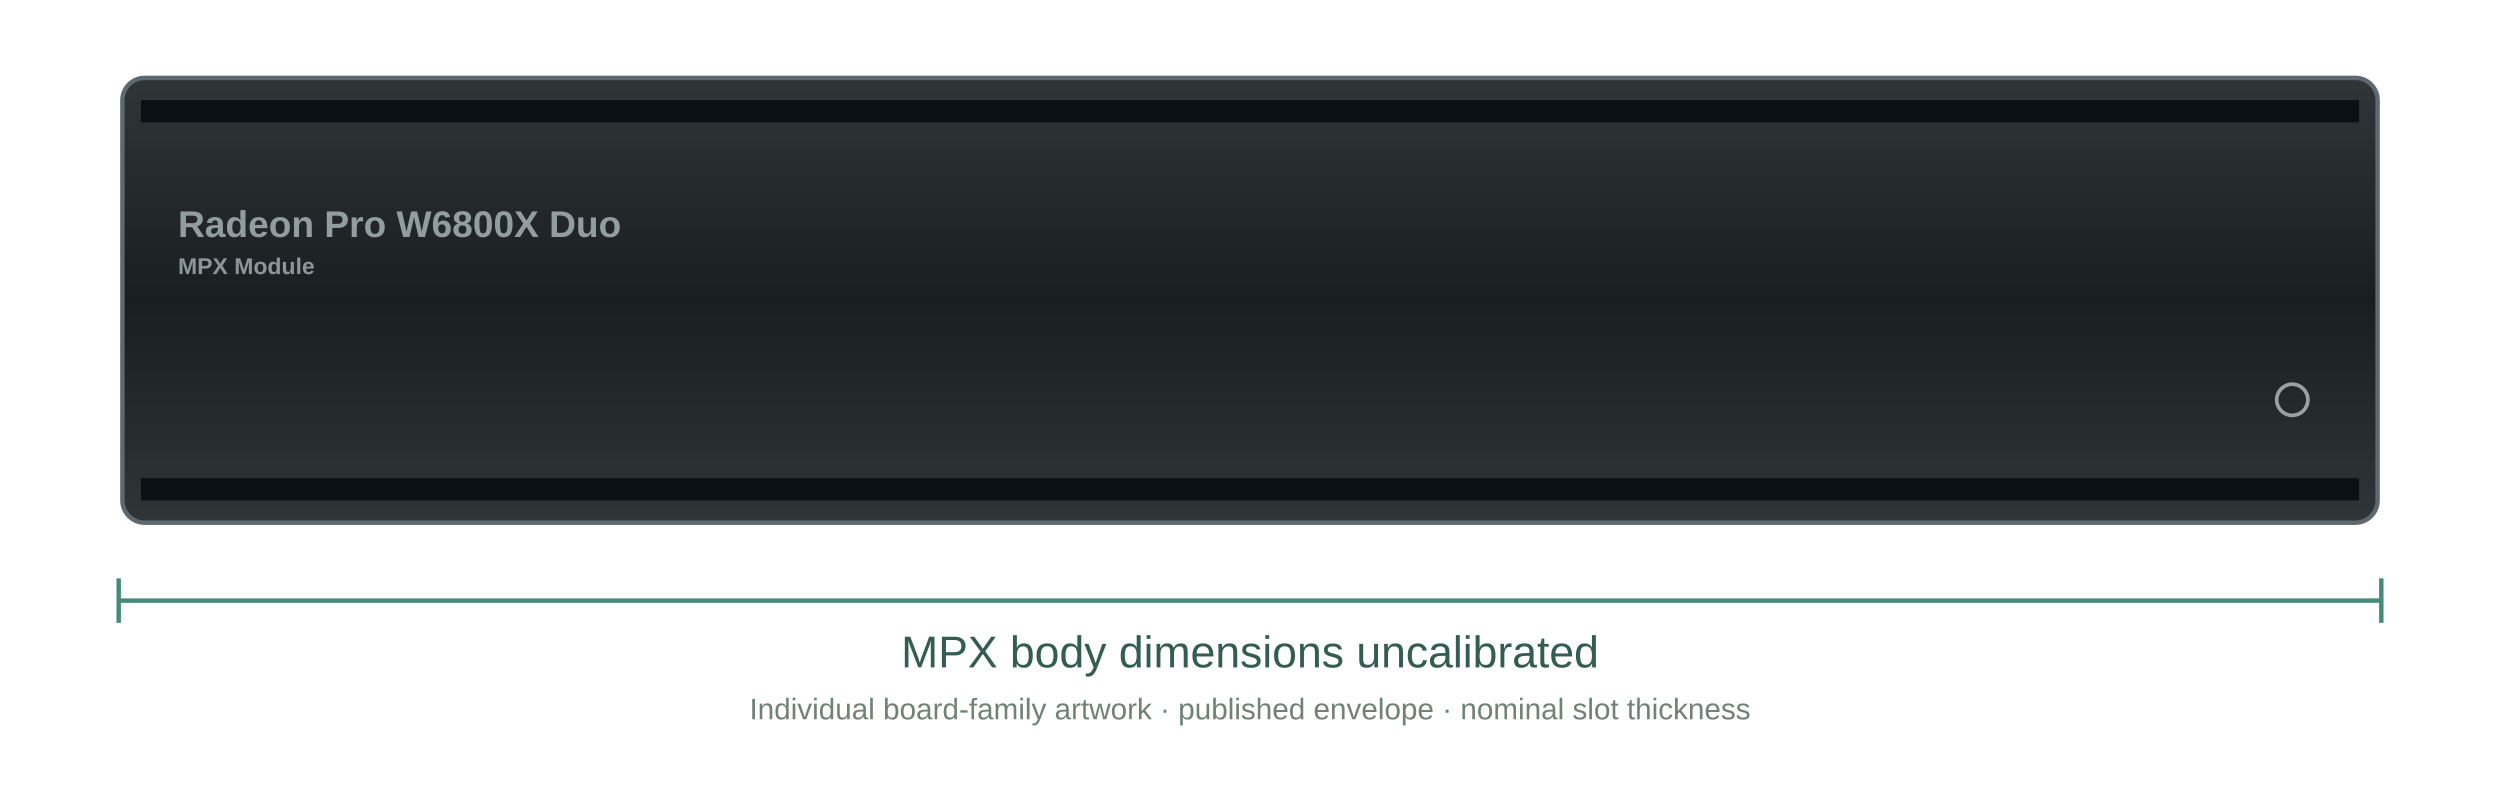
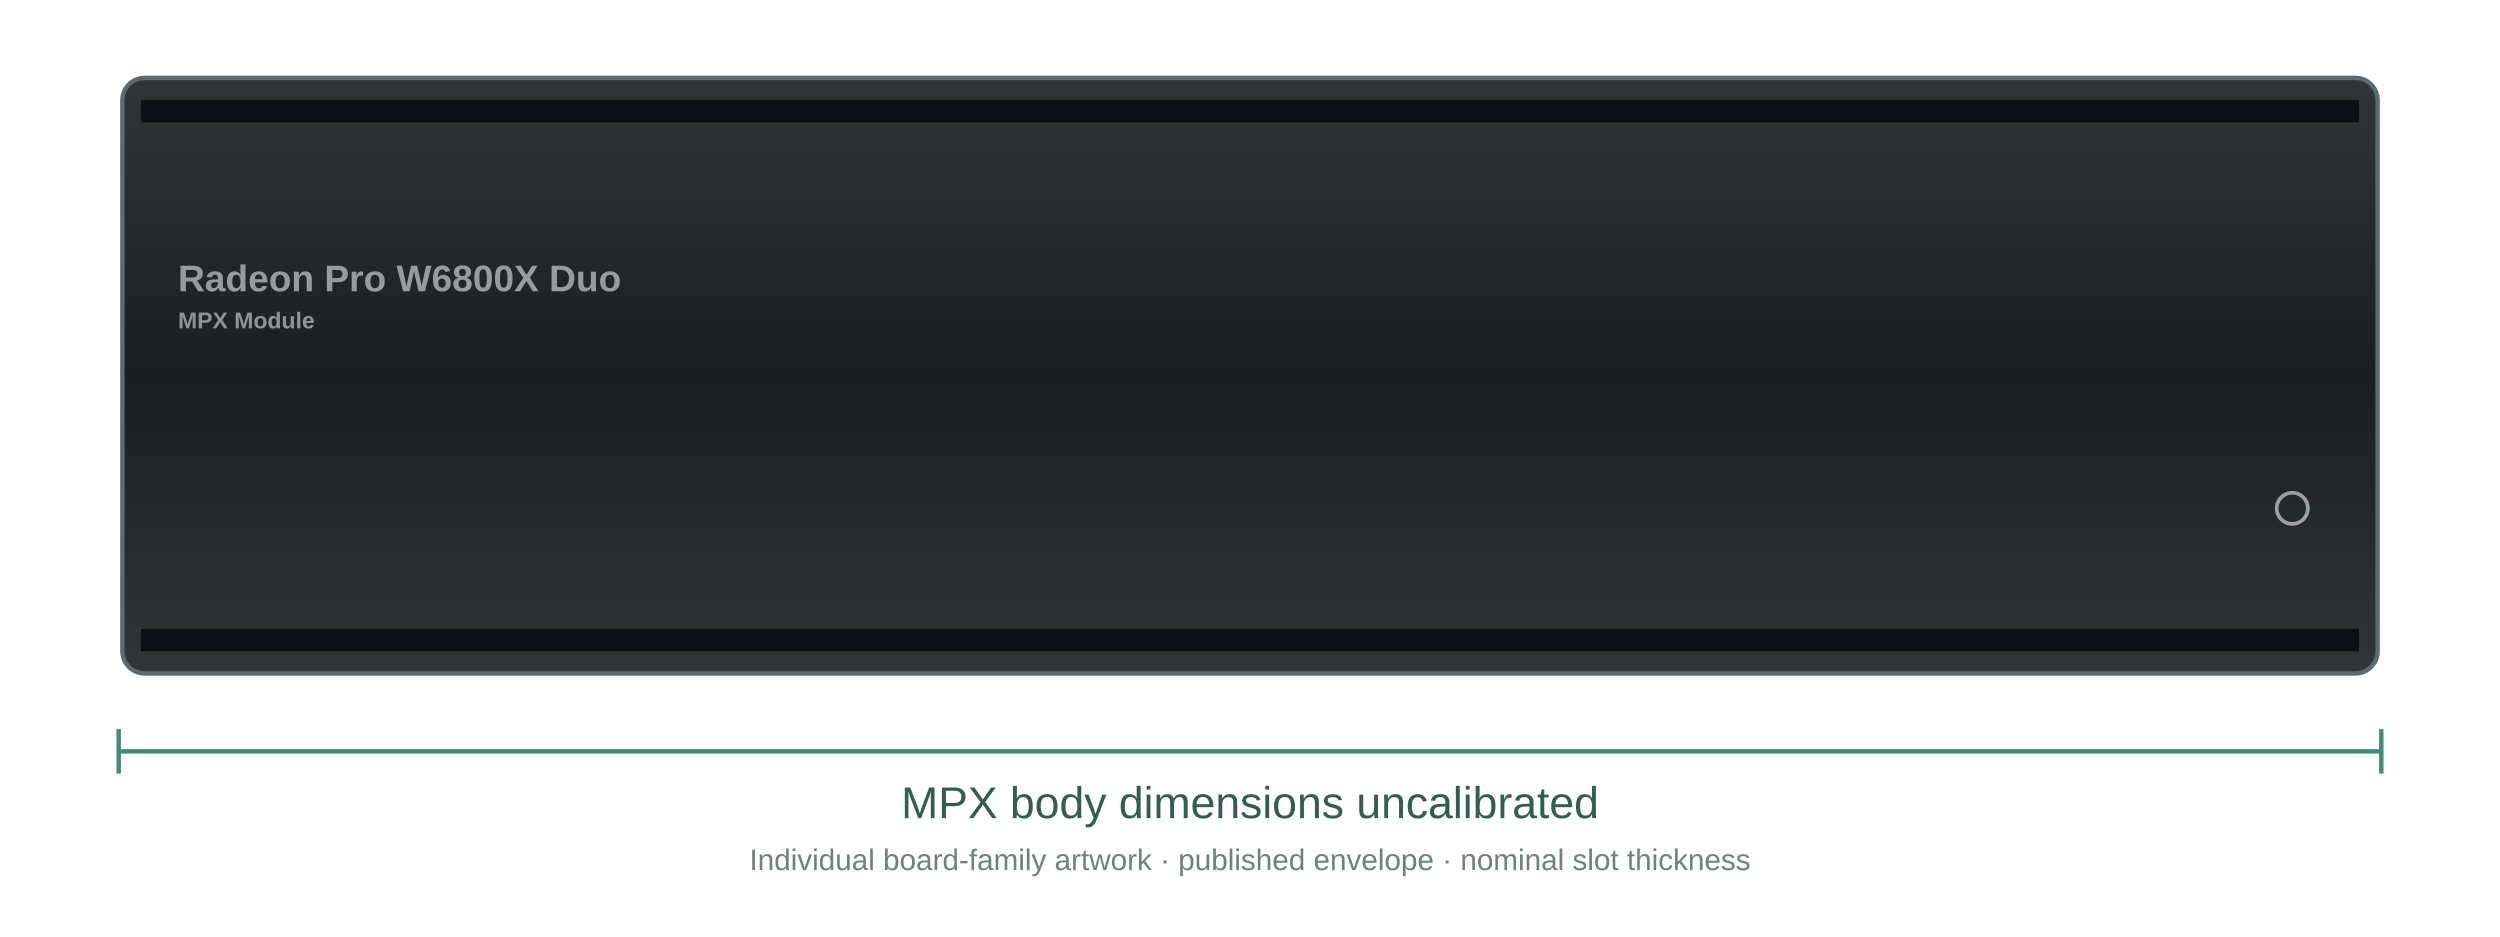
- <svg xmlns="http://www.w3.org/2000/svg" viewBox="-16 -10 337 105.96" role="img" aria-label="Radeon Pro W6800X Duo dimensioned view">
+ <svg xmlns="http://www.w3.org/2000/svg" viewBox="-16 -10 337 126.28" role="img" aria-label="Radeon Pro W6800X Duo dimensioned view">
  <defs>
    <linearGradient id="shell" x2="0" y2="1">
      <stop stop-color="#303538" />
      <stop offset=".5" stop-color="#191e21" />
      <stop offset="1" stop-color="#303538" />
    </linearGradient>
    <linearGradient id="metal" x2="0" y2="1">
      <stop stop-color="#474d51" />
      <stop offset=".4" stop-color="#303538" />
      <stop offset="1" stop-color="#474d51" />
    </linearGradient>
  </defs>
-   <rect x="0.5" y="0.5" width="304" height="59.96" rx="3" fill="url(#shell)" stroke="#5d696e" stroke-width="0.6" />
-   <path d="M3 5H302 M3 55.96H302" fill="none" stroke="#0a1013" stroke-width="3" stroke-linejoin="round" />
-   <text x="8" y="21.946" fill="#939c9f" font-family="Arial,Helvetica,sans-serif" font-size="5" font-weight="600" text-anchor="start">Radeon Pro W6800X Duo</text>
-   <text x="8" y="26.946" fill="#8c9598" font-family="Arial,Helvetica,sans-serif" font-size="3.1" font-weight="600" text-anchor="start">MPX Module</text>
-   <circle cx="293" cy="43.891" r="2.1" fill="none" stroke="#9ba1a1" stroke-width=".5" />
-   <path d="M0 67.96V73.96 M0 70.96H305 M305 67.96V73.96" stroke="#448c77" fill="none" stroke-width=".6" />
-   <text x="152.5" y="79.96" text-anchor="middle" fill="#335d50" font-family="Arial,sans-serif" font-size="6">MPX body dimensions uncalibrated</text>
-   <text x="152.5" y="86.96" text-anchor="middle" fill="#708278" font-family="Arial,sans-serif" font-size="4">Individual board-family artwork · published envelope · nominal slot thickness</text>
+   <rect x="0.5" y="0.5" width="304" height="80.28" rx="3" fill="url(#shell)" stroke="#5d696e" stroke-width="0.6" />
+   <path d="M3 5H302 M3 76.28H302" fill="none" stroke="#0a1013" stroke-width="3" stroke-linejoin="round" />
+   <text x="8" y="29.261" fill="#939c9f" font-family="Arial,Helvetica,sans-serif" font-size="5" font-weight="600" text-anchor="start">Radeon Pro W6800X Duo</text>
+   <text x="8" y="34.261" fill="#8c9598" font-family="Arial,Helvetica,sans-serif" font-size="3.1" font-weight="600" text-anchor="start">MPX Module</text>
+   <circle cx="293" cy="58.522" r="2.1" fill="none" stroke="#9ba1a1" stroke-width=".5" />
+   <path d="M0 88.28V94.28 M0 91.28H305 M305 88.28V94.28" stroke="#448c77" fill="none" stroke-width=".6" />
+   <text x="152.5" y="100.28" text-anchor="middle" fill="#335d50" font-family="Arial,sans-serif" font-size="6">MPX body dimensions uncalibrated</text>
+   <text x="152.5" y="107.28" text-anchor="middle" fill="#708278" font-family="Arial,sans-serif" font-size="4">Individual board-family artwork · published envelope · nominal slot thickness</text>
</svg>
